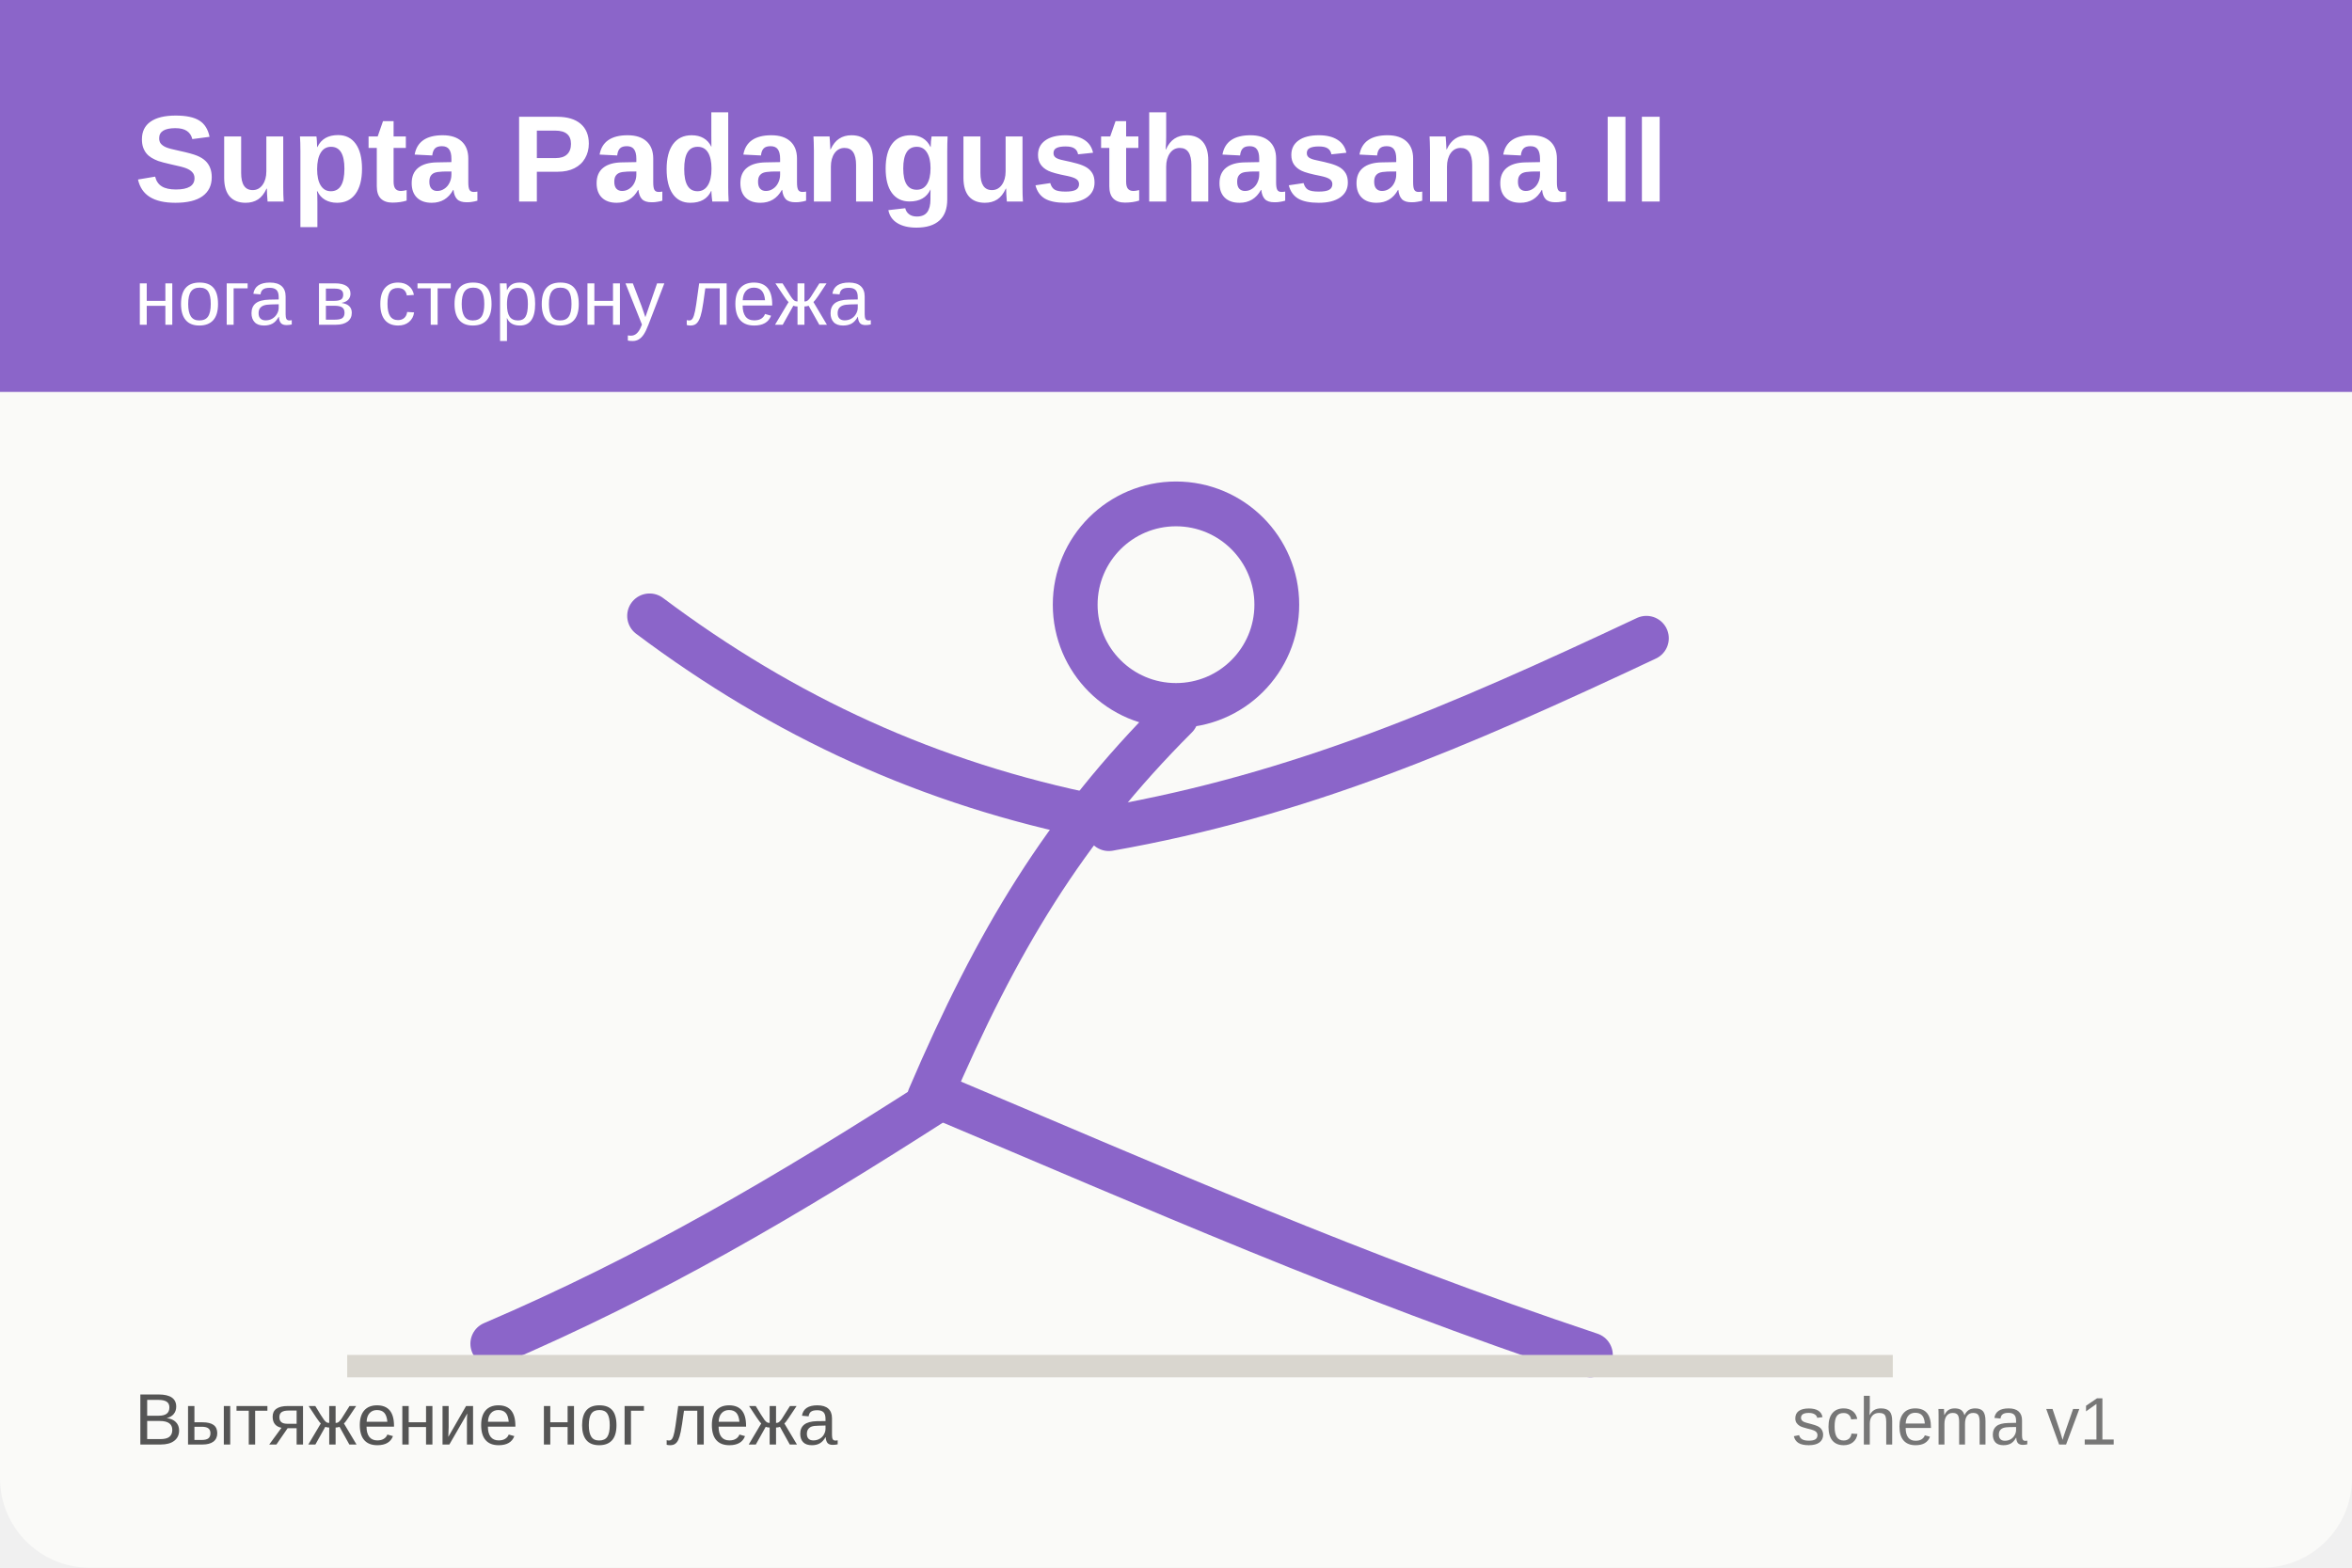
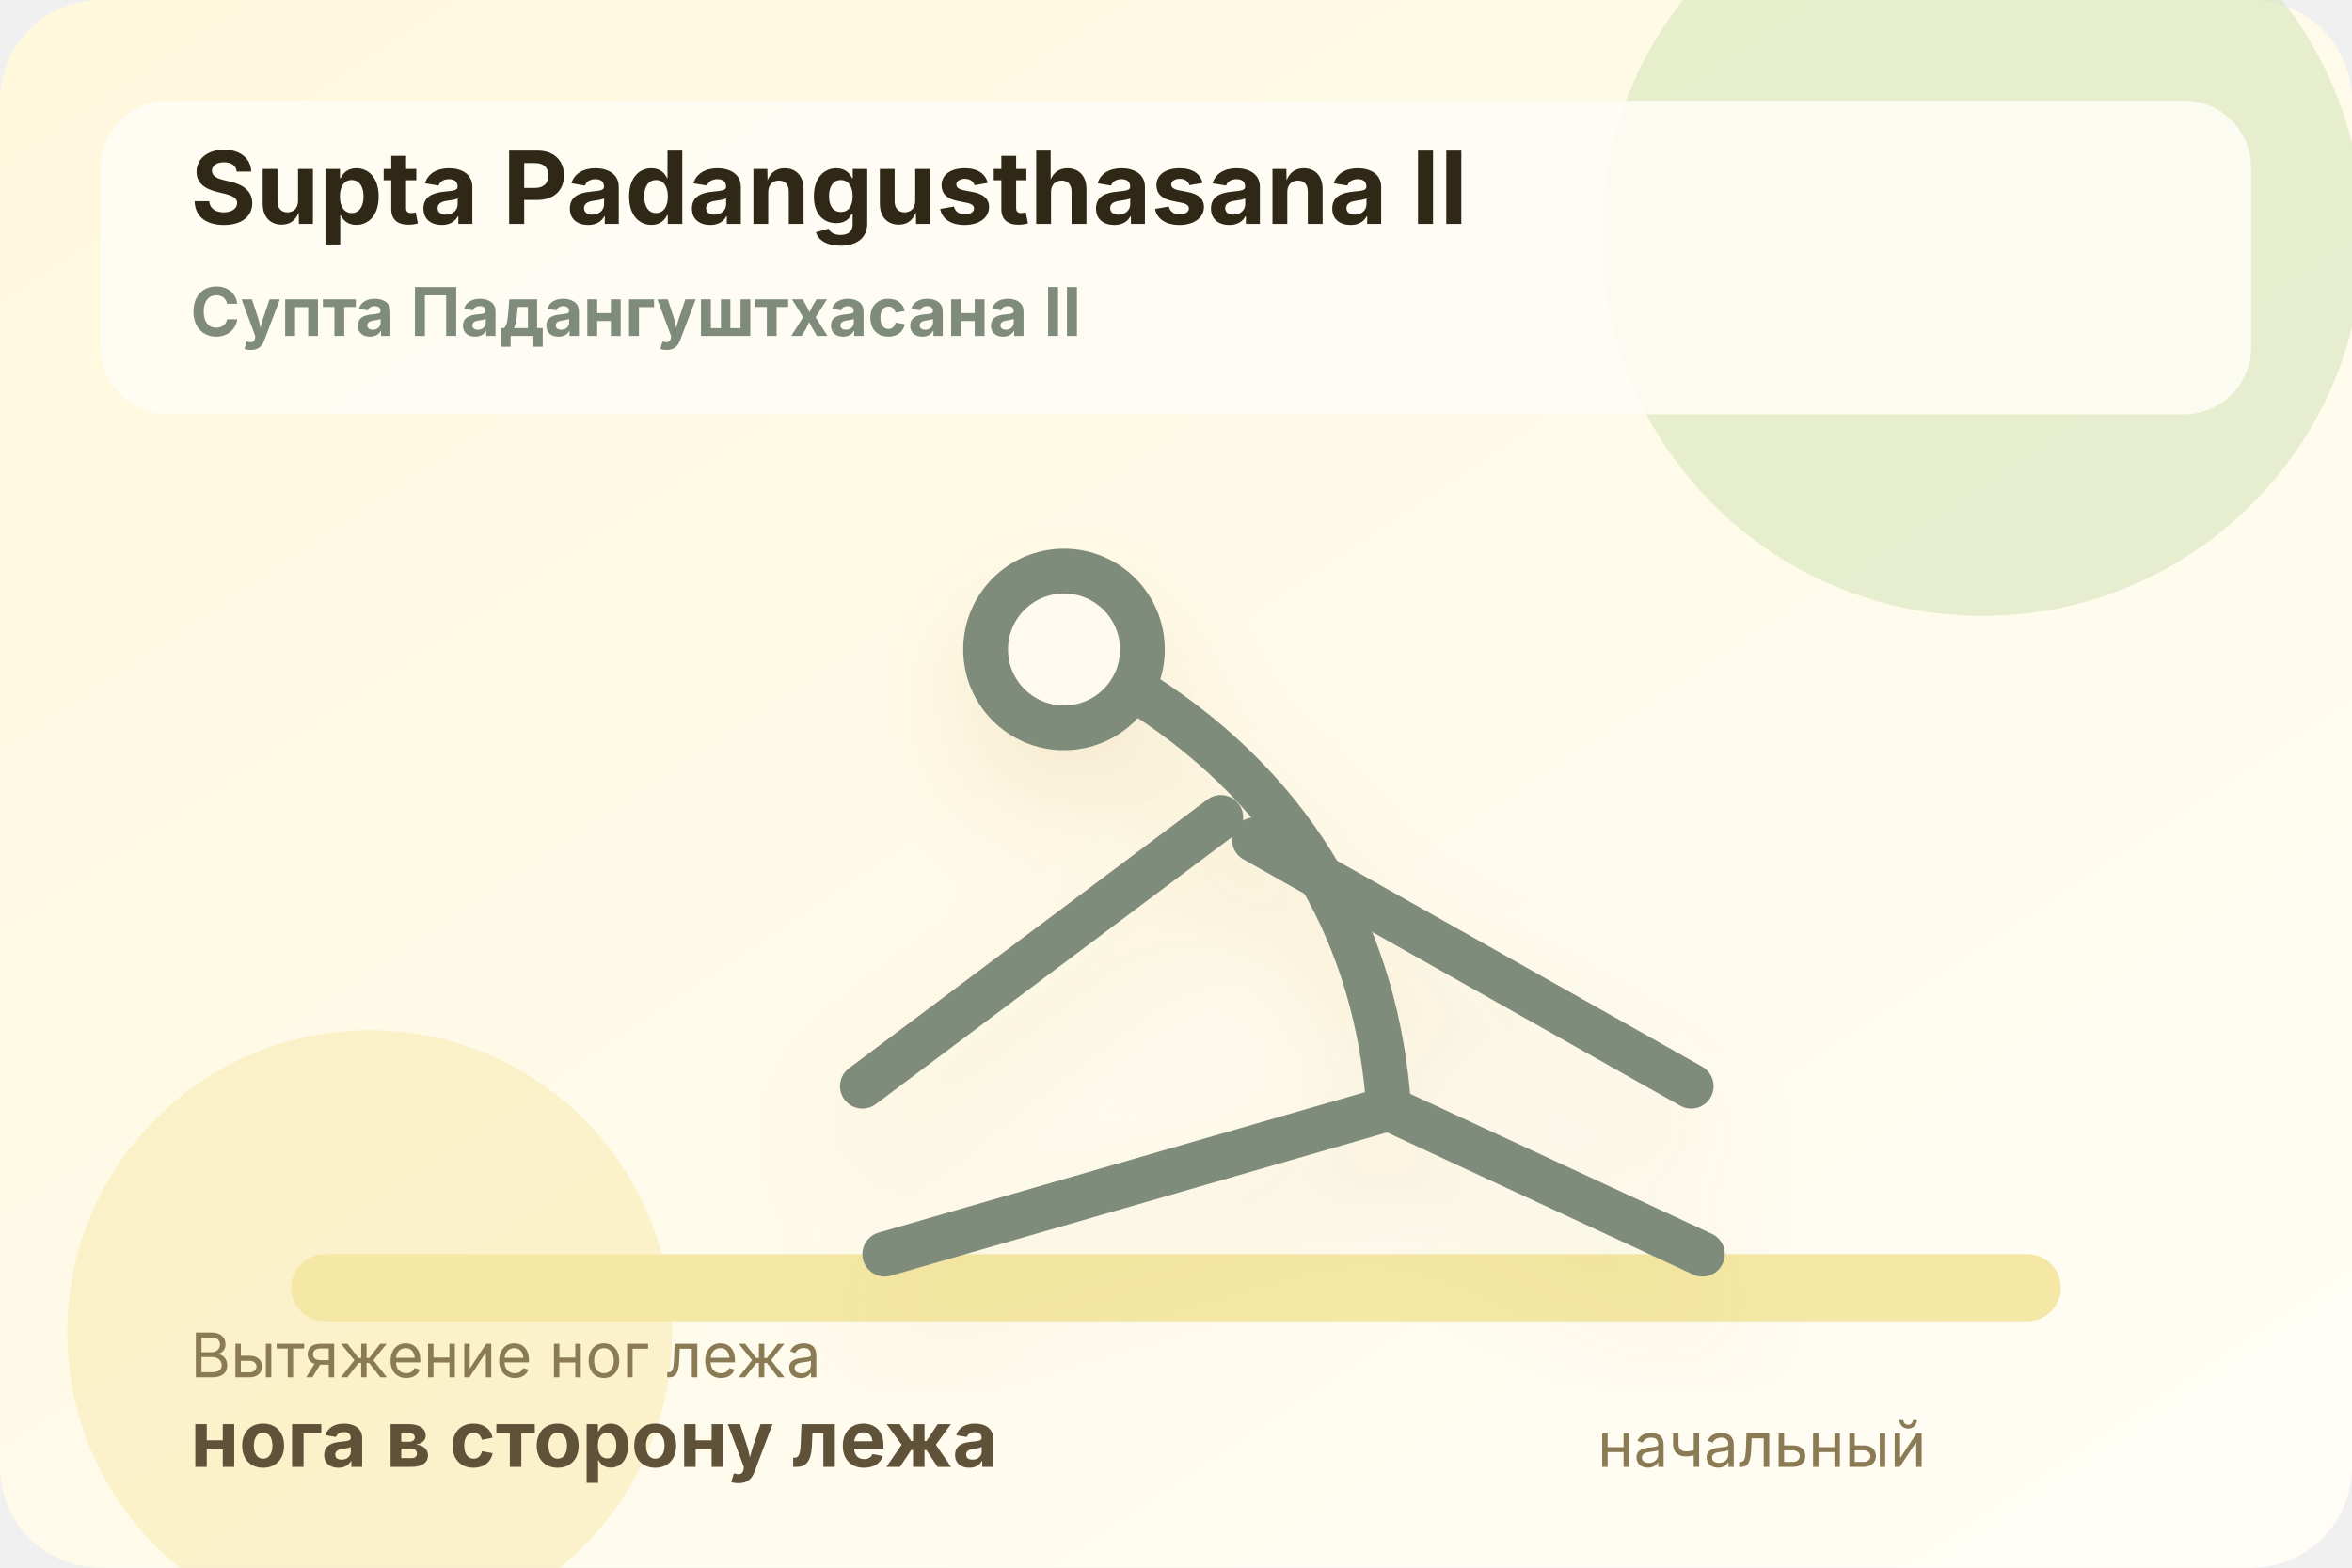
- <svg xmlns="http://www.w3.org/2000/svg" width="420" height="280" viewBox="0 0 420 280">
-   <rect width="420" height="280" rx="16" fill="#FAFAF8" />
-   <rect width="420" height="70" fill="#8B65C9" />
-   <text x="24" y="36" font-family="Arial" font-size="22" font-weight="700" fill="white">Supta Padangusthasana II</text>
-   <text x="24" y="58" font-family="Arial" font-size="14" fill="white">нога в сторону лежа</text>
-   <g stroke="#8B65C9" stroke-width="8" stroke-linecap="round" stroke-linejoin="round" fill="none">
-     <circle cx="210" cy="108" r="18" />
-     <path d="M210 128 C190 148 178 168 166 196" />
-     <path d="M196 146 C166 140 140 128 116 110" />
-     <path d="M198 148 C232 142 260 130 294 114" />
-     <path d="M168 196 C140 214 116 228 88 240" />
-     <path d="M168 196 C206 212 242 228 284 242" />
+ <svg xmlns="http://www.w3.org/2000/svg" width="420" height="280" viewBox="0 0 420 280" role="img" aria-label="Supta Padangusthasana II">
+   <defs>
+     <linearGradient id="bg" x1="0" y1="0" x2="1" y2="1">
+       <stop offset="0" stop-color="#fff8dc" />
+       <stop offset="1" stop-color="#fffdf7" />
+     </linearGradient>
+     <filter id="soft" x="-20%" y="-20%" width="140%" height="140%">
+       <feDropShadow dx="0" dy="10" stdDeviation="10" flood-color="#a57a24" flood-opacity="0.12" />
+     </filter>
+   </defs>
+   <rect width="420" height="280" rx="18" fill="url(#bg)" />
+   <circle cx="354" cy="42" r="68" fill="#d7e6bd" opacity="0.62" />
+   <circle cx="66" cy="238" r="54" fill="#f7e7a8" opacity="0.48" />
+   <rect x="52" y="224" width="316" height="12" rx="6" fill="#f5e8a6" />
+   <g filter="url(#soft)">
+     <g stroke="#7f8c7b" stroke-width="8" stroke-linecap="round" stroke-linejoin="round" fill="none">
+       <circle cx="190" cy="116" r="14" fill="#fffaf0" />
+       <path d="M204 124 C232 142 246 168 248 198" />
+       <path d="M248 198 L304 224" />
+       <path d="M248 198 L158 224" />
+       <path d="M218 146 L154 194" />
+       <path d="M224 150 L302 194" />
+     </g>
  </g>
-   <line x1="62" y1="244" x2="338" y2="244" stroke="#D9D6CF" stroke-width="4" />
-   <text x="24" y="258" font-family="Arial" font-size="13" fill="#555">Вытяжение ног лежа</text>
-   <text x="320" y="258" font-family="Arial" font-size="12" fill="#777">schema v1</text>
+   <rect x="18" y="18" width="384" height="56" rx="12" fill="#fffdf7" opacity="0.88" />
+   <text x="34" y="40" font-family="Inter, Arial, sans-serif" font-size="18" font-weight="700" fill="#302816">Supta Padangusthasana II</text>
+   <text x="34" y="60" font-family="Inter, Arial, sans-serif" font-size="12" font-weight="700" fill="#7f8c7b">Супта Падангуштхасана II</text>
+   <text x="34" y="262" font-family="Inter, Arial, sans-serif" font-size="14" font-weight="700" fill="#5f5239">нога в сторону лежа</text>
+   <text x="344" y="262" text-anchor="end" font-family="Inter, Arial, sans-serif" font-size="11" fill="#8b7b55">начальный</text>
+   <text x="34" y="246" font-family="Inter, Arial, sans-serif" font-size="11" fill="#8b7b55">Вытяжение ног лежа</text>
</svg>
